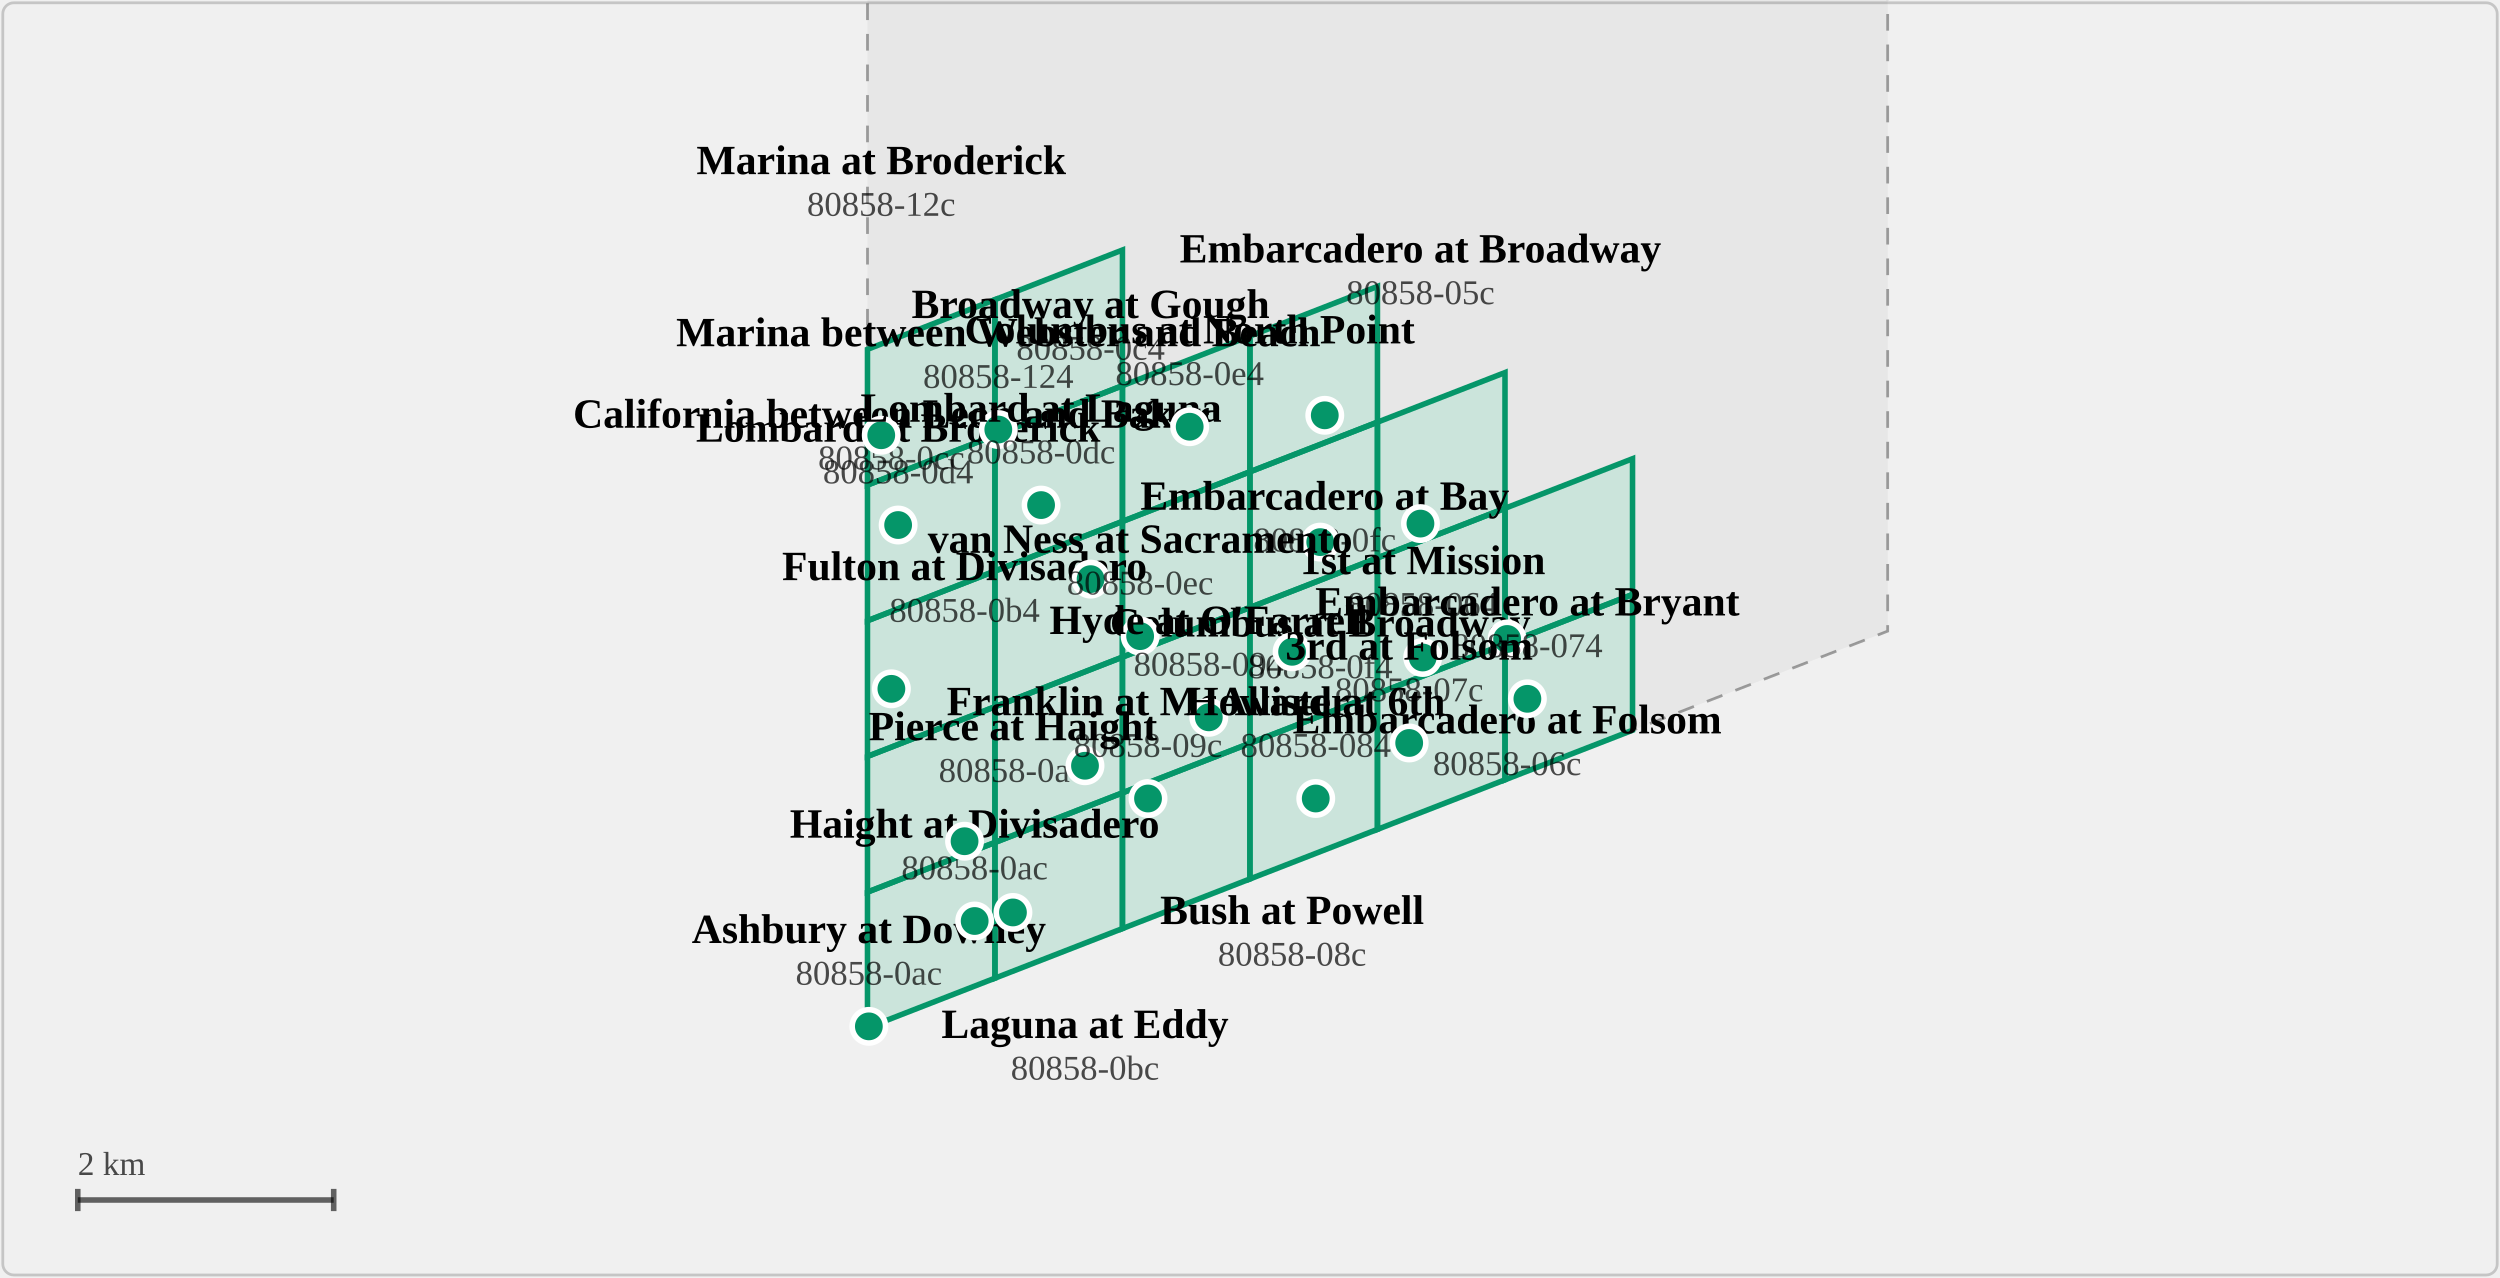
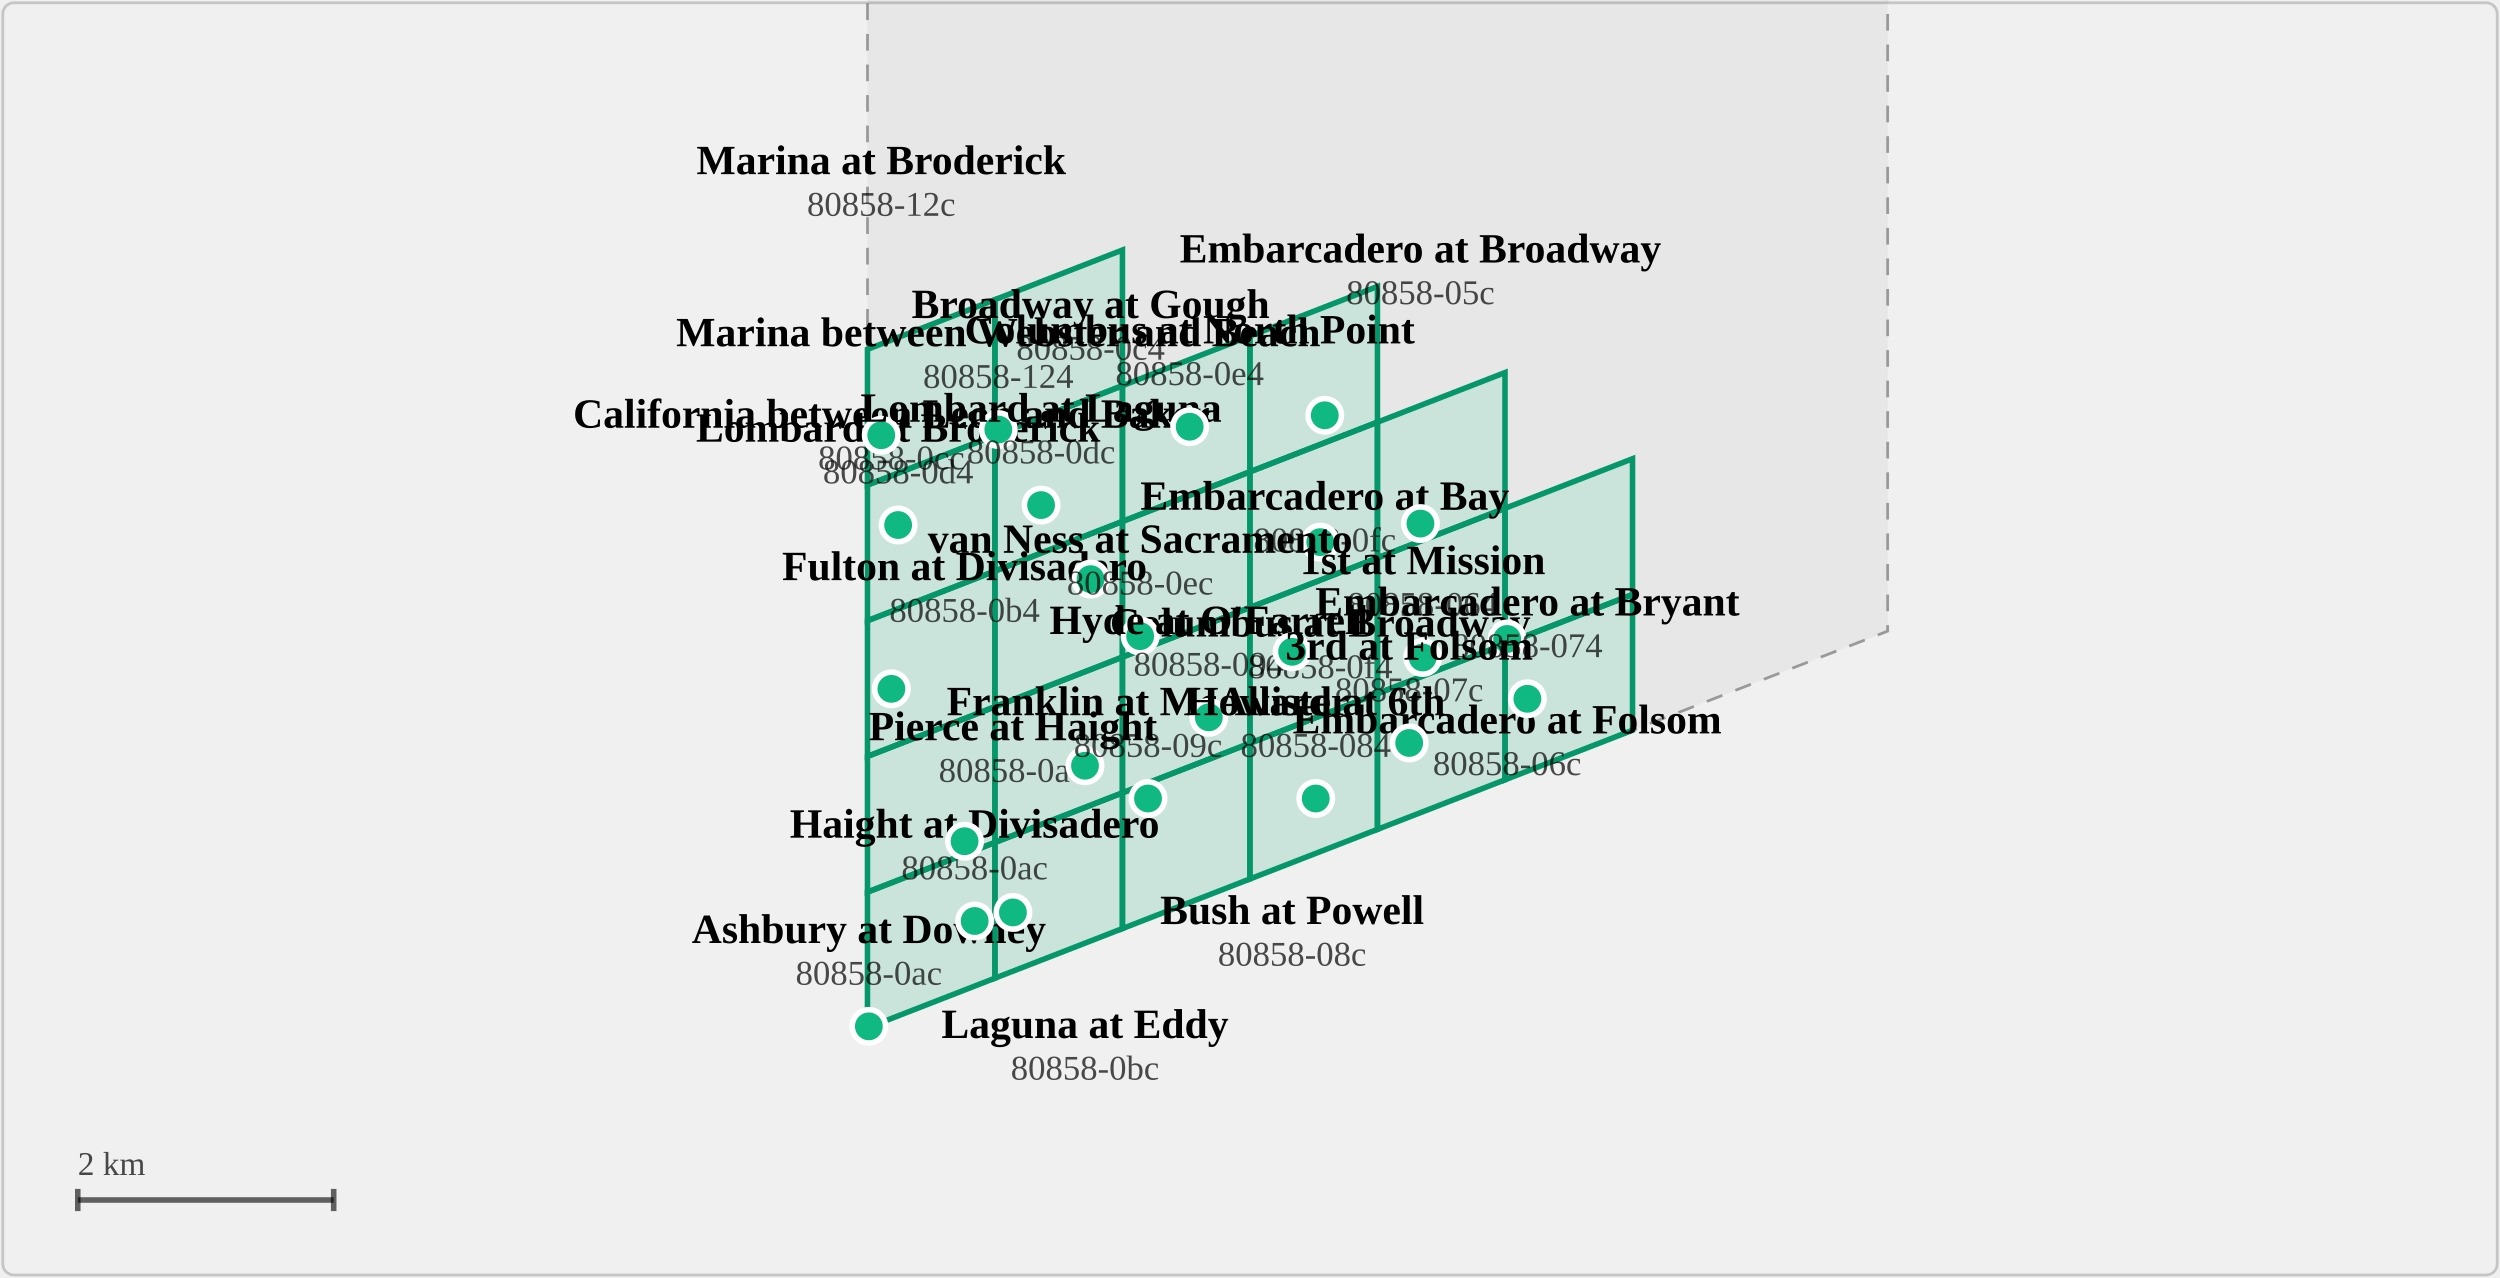
<svg xmlns="http://www.w3.org/2000/svg" viewBox="0 0 900 460" width="100%" role="img" aria-labelledby="scene-map-title scene-map-desc" class="scene-map">
  <style>
  .scene-map__frame { fill: none; stroke: currentColor; stroke-opacity: 0.18; }
  .scene-map__area { fill: currentColor; fill-opacity: 0.04; stroke: currentColor; stroke-opacity: 0.35; stroke-dasharray: 6 5; }
  .scene-map__area-label { fill: currentColor; fill-opacity: 0.55; font-size: 13px; }
  .scene-map__cell { fill: #34d399; fill-opacity: 0.16; stroke: #059669; stroke-width: 2; }
-   .scene-map__marker { fill: #059669; stroke: #ffffff; stroke-width: 2; }
+   .scene-map__marker { fill: #10b981; stroke: #ffffff; stroke-width: 2; }
  .scene-map__title { fill: currentColor; font-size: 15px; font-weight: 600; }
  .scene-map__token { fill: currentColor; fill-opacity: 0.7; font-size: 12.5px; }
  .scene-map__scale { stroke: currentColor; stroke-opacity: 0.6; }
  .scene-map__scale-label { fill: currentColor; fill-opacity: 0.7; font-size: 12px; }
  @media (prefers-color-scheme: dark) {
    .scene-map__cell { fill: #34d399; fill-opacity: 0.2; stroke: #34d399; }
-     .scene-map__marker { fill: #34d399; stroke: #0b1013; }
+     .scene-map__marker { fill: #10b981; stroke: #0b1013; }
  }
</style>
  <rect class="scene-map__frame" x="1" y="1" width="898" height="458" rx="4" />
  <g>
    <polygon class="scene-map__area" points="312.29,-20.78 312.29,370.00 679.56,227.21 679.56,-163.81" />
    <polygon class="scene-map__cell" points="312.29,321.15 312.29,370.00 358.18,352.14 358.18,303.28" />
    <polygon class="scene-map__cell" points="358.18,303.28 358.18,352.14 404.08,334.28 404.08,285.42" />
    <polygon class="scene-map__cell" points="312.29,272.30 312.29,321.15 358.18,303.28 358.18,254.43" />
    <polygon class="scene-map__cell" points="312.29,223.46 312.29,272.30 358.18,254.43 358.18,205.58" />
    <polygon class="scene-map__cell" points="358.18,205.58 358.18,254.43 404.08,236.56 404.08,187.71" />
    <polygon class="scene-map__cell" points="358.18,254.43 358.18,303.28 404.08,285.42 404.08,236.56" />
    <polygon class="scene-map__cell" points="312.29,174.61 312.29,223.46 358.18,205.58 358.18,156.73" />
    <polygon class="scene-map__cell" points="312.29,125.76 312.29,174.61 358.18,156.73 358.18,107.88" />
    <polygon class="scene-map__cell" points="358.18,107.88 358.18,156.73 404.08,138.85 404.08,90.00" />
    <polygon class="scene-map__cell" points="358.18,156.73 358.18,205.58 404.08,187.71 404.08,138.85" />
    <polygon class="scene-map__cell" points="404.08,138.85 404.08,187.71 449.98,169.84 449.98,120.98" />
    <polygon class="scene-map__cell" points="449.98,120.98 449.98,169.84 495.88,151.98 495.88,103.12" />
    <polygon class="scene-map__cell" points="449.98,169.84 449.98,218.70 495.88,200.84 495.88,151.98" />
    <polygon class="scene-map__cell" points="404.08,187.71 404.08,236.56 449.98,218.70 449.98,169.84" />
    <polygon class="scene-map__cell" points="495.88,151.98 495.88,200.84 541.80,182.99 541.80,134.12" />
    <polygon class="scene-map__cell" points="404.08,285.42 404.08,334.28 449.98,316.42 449.98,267.56" />
    <polygon class="scene-map__cell" points="404.08,236.56 404.08,285.42 449.98,267.56 449.98,218.70" />
    <polygon class="scene-map__cell" points="449.98,218.70 449.98,267.56 495.88,249.71 495.88,200.84" />
    <polygon class="scene-map__cell" points="541.80,182.99 541.80,231.86 587.71,214.01 587.71,165.14" />
    <polygon class="scene-map__cell" points="495.88,200.84 495.88,249.71 541.80,231.86 541.80,182.99" />
    <polygon class="scene-map__cell" points="541.80,231.86 541.80,280.72 587.71,262.88 587.71,214.01" />
    <polygon class="scene-map__cell" points="495.88,249.71 495.88,298.57 541.80,280.72 541.80,231.86" />
    <polygon class="scene-map__cell" points="449.98,267.56 449.98,316.42 495.88,298.57 495.88,249.71" />
  </g>
  <g>
    <g class="scene-map__site">
      <circle class="scene-map__marker" cx="312.79" cy="369.49" r="6" />
      <text class="scene-map__title" x="312.79" y="339.49" text-anchor="middle">Ashbury at Downey</text>
      <text class="scene-map__token" x="312.79" y="354.49" text-anchor="middle">80858-0ac</text>
    </g>
    <g class="scene-map__site">
      <circle class="scene-map__marker" cx="350.88" cy="331.56" r="6" />
      <text class="scene-map__title" x="350.88" y="301.56" text-anchor="middle">Haight at Divisadero</text>
      <text class="scene-map__token" x="350.88" y="316.56" text-anchor="middle">80858-0ac</text>
    </g>
    <g class="scene-map__site">
      <circle class="scene-map__marker" cx="364.66" cy="328.48" r="6" />
      <text class="scene-map__title" x="364.66" y="266.48" text-anchor="middle">Pierce at Haight</text>
      <text class="scene-map__token" x="364.66" y="281.48" text-anchor="middle">80858-0a4</text>
    </g>
    <g class="scene-map__site">
      <circle class="scene-map__marker" cx="347.24" cy="302.84" r="6" />
      <text class="scene-map__title" x="347.24" y="208.84" text-anchor="middle">Fulton at Divisadero</text>
      <text class="scene-map__token" x="347.24" y="223.84" text-anchor="middle">80858-0b4</text>
    </g>
    <g class="scene-map__site">
      <circle class="scene-map__marker" cx="320.90" cy="247.98" r="6" />
      <text class="scene-map__title" x="320.90" y="153.98" text-anchor="middle">California between Leon and Baker</text>
      <text class="scene-map__token" x="320.90" y="168.98" text-anchor="middle">80858-0cc</text>
    </g>
    <g class="scene-map__site">
      <circle class="scene-map__marker" cx="392.62" cy="208.49" r="6" />
      <text class="scene-map__title" x="392.62" y="114.49" text-anchor="middle">Broadway at Gough</text>
      <text class="scene-map__token" x="392.62" y="129.49" text-anchor="middle">80858-0c4</text>
    </g>
    <g class="scene-map__site">
      <circle class="scene-map__marker" cx="390.60" cy="275.67" r="6" />
      <text class="scene-map__title" x="390.60" y="373.67" text-anchor="middle">Laguna at Eddy</text>
      <text class="scene-map__token" x="390.60" y="388.67" text-anchor="middle">80858-0bc</text>
    </g>
    <g class="scene-map__site">
      <circle class="scene-map__marker" cx="323.33" cy="189.01" r="6" />
      <text class="scene-map__title" x="323.33" y="159.01" text-anchor="middle">Lombard at Broderick</text>
      <text class="scene-map__token" x="323.33" y="174.01" text-anchor="middle">80858-0d4</text>
    </g>
    <g class="scene-map__site">
      <circle class="scene-map__marker" cx="317.25" cy="156.69" r="6" />
      <text class="scene-map__title" x="317.25" y="62.69" text-anchor="middle">Marina at Broderick</text>
      <text class="scene-map__token" x="317.25" y="77.69" text-anchor="middle">80858-12c</text>
    </g>
    <g class="scene-map__site">
      <circle class="scene-map__marker" cx="359.39" cy="154.64" r="6" />
      <text class="scene-map__title" x="359.39" y="124.64" text-anchor="middle">Marina between Webster and Beach</text>
      <text class="scene-map__token" x="359.39" y="139.64" text-anchor="middle">80858-124</text>
    </g>
    <g class="scene-map__site">
      <circle class="scene-map__marker" cx="374.79" cy="181.83" r="6" />
      <text class="scene-map__title" x="374.79" y="151.83" text-anchor="middle">Lombard at Laguna</text>
      <text class="scene-map__token" x="374.79" y="166.83" text-anchor="middle">80858-0dc</text>
    </g>
    <g class="scene-map__site">
      <circle class="scene-map__marker" cx="428.29" cy="153.62" r="6" />
      <text class="scene-map__title" x="428.29" y="123.62" text-anchor="middle">Columbus at North Point</text>
      <text class="scene-map__token" x="428.29" y="138.62" text-anchor="middle">80858-0e4</text>
    </g>
    <g class="scene-map__site">
      <circle class="scene-map__marker" cx="476.92" cy="149.51" r="6" />
      <text class="scene-map__title" x="476.92" y="183.51" text-anchor="middle">Embarcadero at Bay</text>
      <text class="scene-map__token" x="476.92" y="198.51" text-anchor="middle">80858-0fc</text>
    </g>
    <g class="scene-map__site">
      <circle class="scene-map__marker" cx="475.29" cy="195.16" r="6" />
      <text class="scene-map__title" x="475.29" y="229.16" text-anchor="middle">Columbus at Broadway</text>
      <text class="scene-map__token" x="475.29" y="244.16" text-anchor="middle">80858-0f4</text>
    </g>
    <g class="scene-map__site">
      <circle class="scene-map__marker" cx="410.45" cy="229.01" r="6" />
      <text class="scene-map__title" x="410.45" y="199.01" text-anchor="middle">van Ness at Sacramento</text>
      <text class="scene-map__token" x="410.45" y="214.01" text-anchor="middle">80858-0ec</text>
    </g>
    <g class="scene-map__site">
      <circle class="scene-map__marker" cx="511.36" cy="188.49" r="6" />
      <text class="scene-map__title" x="511.36" y="94.49" text-anchor="middle">Embarcadero at Broadway</text>
      <text class="scene-map__token" x="511.36" y="109.49" text-anchor="middle">80858-05c</text>
    </g>
    <g class="scene-map__site">
      <circle class="scene-map__marker" cx="413.29" cy="287.46" r="6" />
      <text class="scene-map__title" x="413.29" y="257.46" text-anchor="middle">Franklin at McAllister</text>
      <text class="scene-map__token" x="413.29" y="272.46" text-anchor="middle">80858-09c</text>
    </g>
    <g class="scene-map__site">
      <circle class="scene-map__marker" cx="435.17" cy="258.24" r="6" />
      <text class="scene-map__title" x="435.17" y="228.24" text-anchor="middle">Hyde at O'Farrell</text>
      <text class="scene-map__token" x="435.17" y="243.24" text-anchor="middle">80858-094</text>
    </g>
    <g class="scene-map__site">
      <circle class="scene-map__marker" cx="465.16" cy="234.65" r="6" />
      <text class="scene-map__title" x="465.16" y="332.65" text-anchor="middle">Bush at Powell</text>
      <text class="scene-map__token" x="465.16" y="347.65" text-anchor="middle">80858-08c</text>
    </g>
    <g class="scene-map__site">
      <circle class="scene-map__marker" cx="542.57" cy="230.03" r="6" />
      <text class="scene-map__title" x="542.57" y="264.03" text-anchor="middle">Embarcadero at Folsom</text>
      <text class="scene-map__token" x="542.57" y="279.03" text-anchor="middle">80858-06c</text>
    </g>
    <g class="scene-map__site">
      <circle class="scene-map__marker" cx="512.17" cy="236.70" r="6" />
      <text class="scene-map__title" x="512.17" y="206.70" text-anchor="middle">1st at Mission</text>
      <text class="scene-map__token" x="512.17" y="221.70" text-anchor="middle">80858-064</text>
    </g>
    <g class="scene-map__site">
      <circle class="scene-map__marker" cx="549.86" cy="251.57" r="6" />
      <text class="scene-map__title" x="549.86" y="221.57" text-anchor="middle">Embarcadero at Bryant</text>
      <text class="scene-map__token" x="549.86" y="236.57" text-anchor="middle">80858-074</text>
    </g>
    <g class="scene-map__site">
      <circle class="scene-map__marker" cx="507.31" cy="267.47" r="6" />
      <text class="scene-map__title" x="507.31" y="237.47" text-anchor="middle">3rd at Folsom</text>
      <text class="scene-map__token" x="507.31" y="252.47" text-anchor="middle">80858-07c</text>
    </g>
    <g class="scene-map__site">
      <circle class="scene-map__marker" cx="473.67" cy="287.46" r="6" />
      <text class="scene-map__title" x="473.67" y="257.46" text-anchor="middle">Howard at 6th</text>
      <text class="scene-map__token" x="473.67" y="272.46" text-anchor="middle">80858-084</text>
    </g>
  </g>
  <g>
    <line class="scene-map__scale" x1="28" y1="432" x2="120.13" y2="432" stroke-width="2" />
    <line class="scene-map__scale" x1="28" y1="428" x2="28" y2="436" stroke-width="2" />
    <line class="scene-map__scale" x1="120.13" y1="428" x2="120.13" y2="436" stroke-width="2" />
    <text class="scene-map__scale-label" x="28" y="423">2 km</text>
  </g>
</svg>
